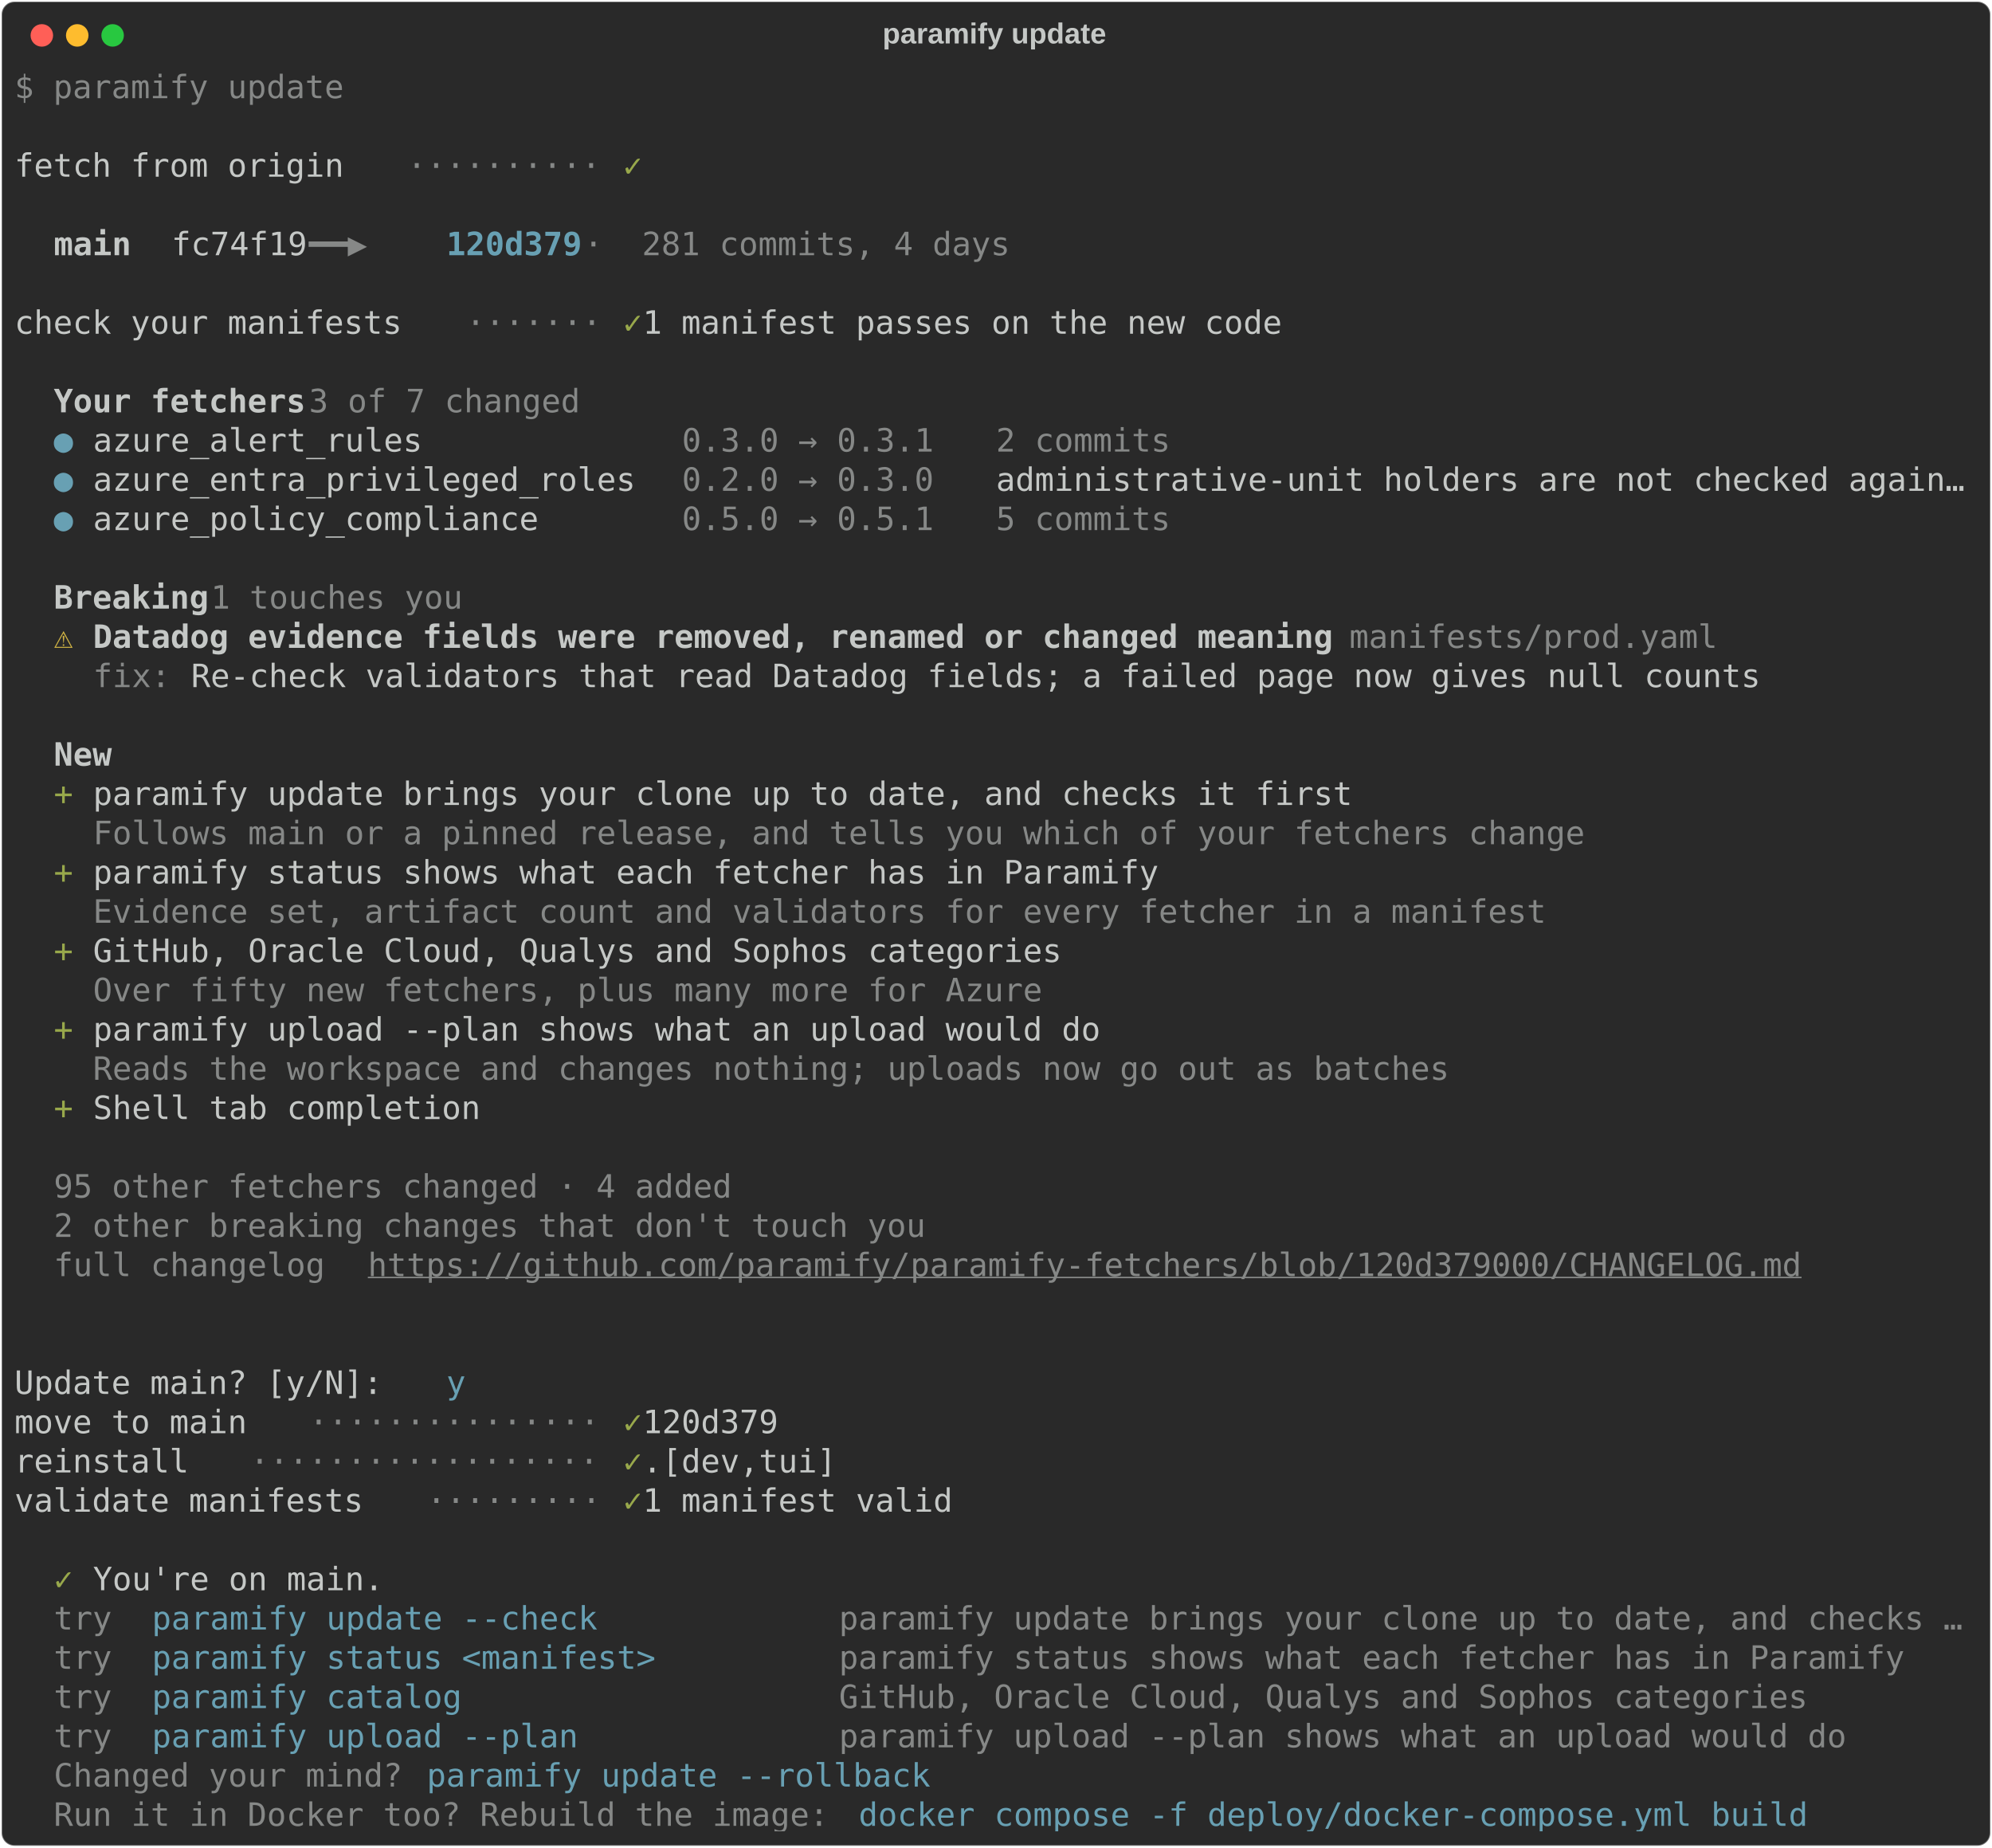
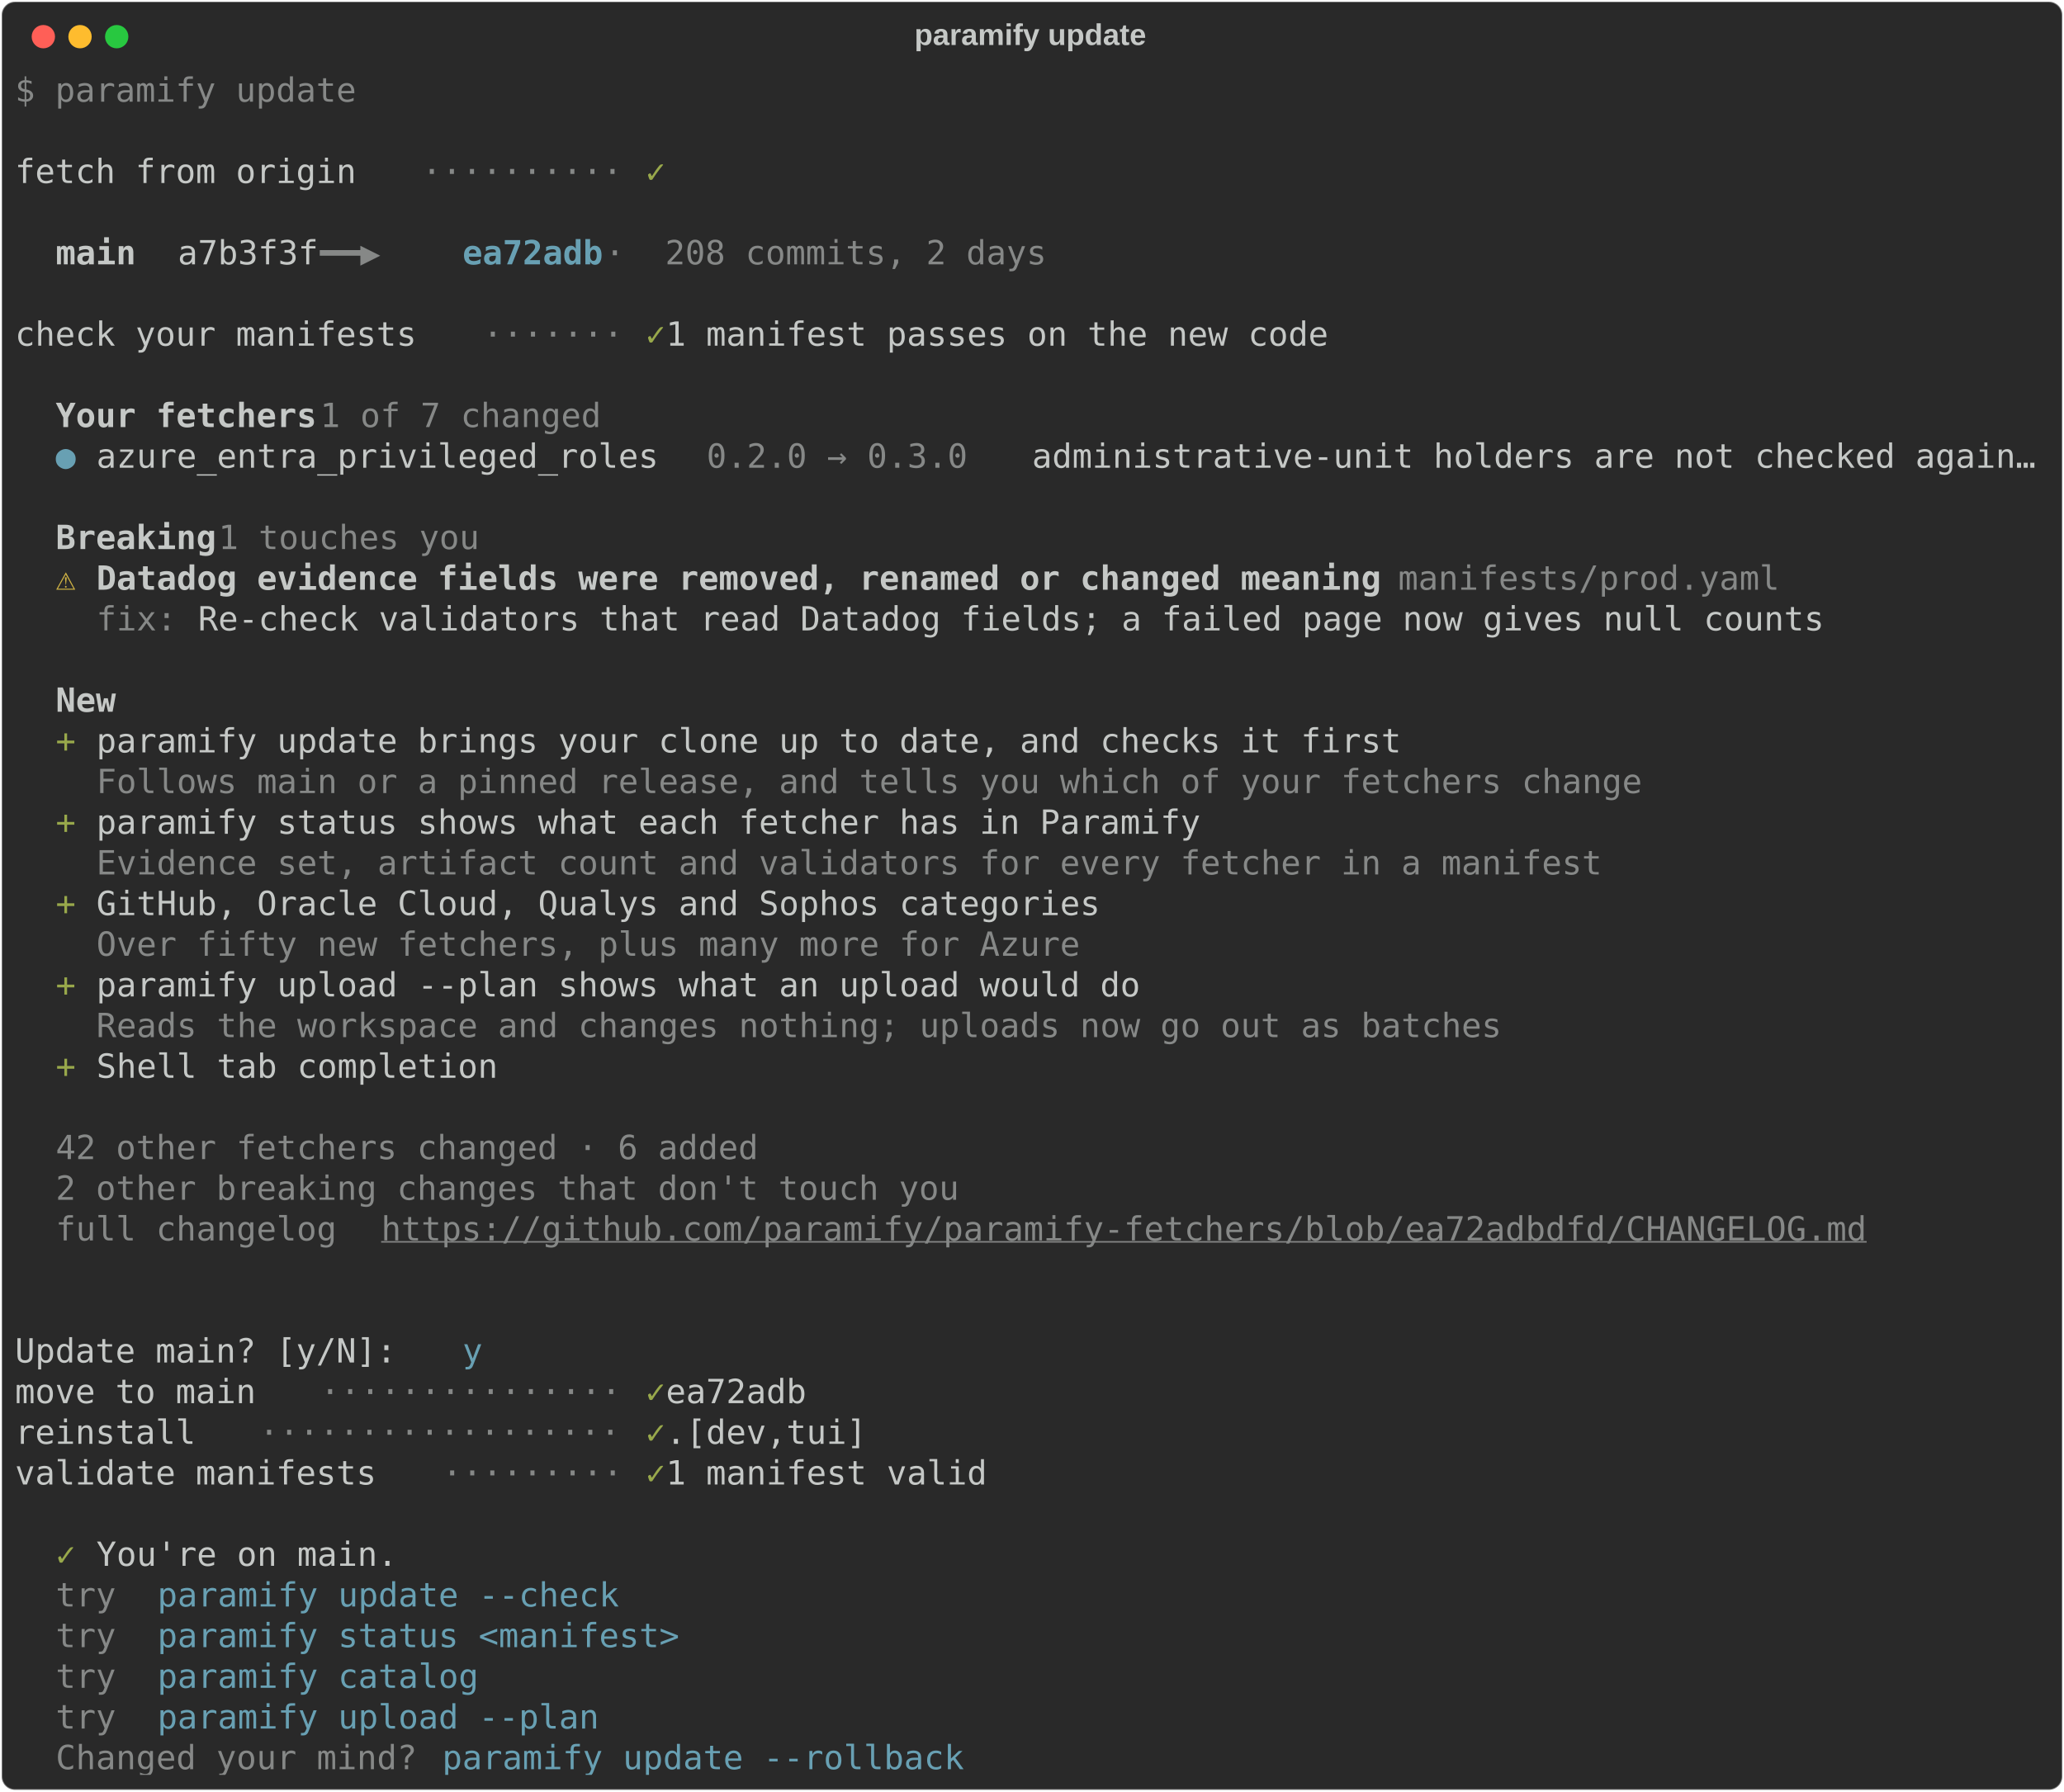
- <svg xmlns="http://www.w3.org/2000/svg" class="rich-terminal" viewBox="0 0 1238 1148.0">
+ <svg xmlns="http://www.w3.org/2000/svg" class="rich-terminal" viewBox="0 0 1238 1074.8">
  <style>

    @font-face {
        font-family: "Fira Code";
        src: local("FiraCode-Regular"),
                url("https://cdnjs.cloudflare.com/ajax/libs/firacode/6.2.0/woff2/FiraCode-Regular.woff2") format("woff2"),
                url("https://cdnjs.cloudflare.com/ajax/libs/firacode/6.2.0/woff/FiraCode-Regular.woff") format("woff");
        font-style: normal;
        font-weight: 400;
    }
    @font-face {
        font-family: "Fira Code";
        src: local("FiraCode-Bold"),
                url("https://cdnjs.cloudflare.com/ajax/libs/firacode/6.2.0/woff2/FiraCode-Bold.woff2") format("woff2"),
                url("https://cdnjs.cloudflare.com/ajax/libs/firacode/6.2.0/woff/FiraCode-Bold.woff") format("woff");
        font-style: bold;
        font-weight: 700;
    }

-     .terminal-2302776535-matrix {
+     .terminal-2883729042-matrix {
        font-family: Fira Code, monospace;
        font-size: 20px;
        line-height: 24.4px;
        font-variant-east-asian: full-width;
    }

-     .terminal-2302776535-title {
+     .terminal-2883729042-title {
        font-size: 18px;
        font-weight: bold;
        font-family: arial;
    }

-     .terminal-2302776535-r1 { fill: #868887 }
- .terminal-2302776535-r2 { fill: #c5c8c6 }
- .terminal-2302776535-r3 { fill: #98a84b }
- .terminal-2302776535-r4 { fill: #c5c8c6;font-weight: bold }
- .terminal-2302776535-r5 { fill: #68a0b3;font-weight: bold }
- .terminal-2302776535-r6 { fill: #68a0b3 }
- .terminal-2302776535-r7 { fill: #d0b344 }
- .terminal-2302776535-r8 { fill: #868887;text-decoration: underline; }
+     .terminal-2883729042-r1 { fill: #868887 }
+ .terminal-2883729042-r2 { fill: #c5c8c6 }
+ .terminal-2883729042-r3 { fill: #98a84b }
+ .terminal-2883729042-r4 { fill: #c5c8c6;font-weight: bold }
+ .terminal-2883729042-r5 { fill: #68a0b3;font-weight: bold }
+ .terminal-2883729042-r6 { fill: #68a0b3 }
+ .terminal-2883729042-r7 { fill: #d0b344 }
+ .terminal-2883729042-r8 { fill: #868887;text-decoration: underline; }
    </style>
  <defs>
-     <clipPath id="terminal-2302776535-clip-terminal">
-       <rect x="0" y="0" width="1219.0" height="1097.0" />
-     </clipPath>
-     <clipPath id="terminal-2302776535-line-0">
+     <clipPath id="terminal-2883729042-clip-terminal">
+       <rect x="0" y="0" width="1219.0" height="1023.8" />
+     </clipPath>
+     <clipPath id="terminal-2883729042-line-0">
      <rect x="0" y="1.5" width="1220" height="24.65" />
    </clipPath>
-     <clipPath id="terminal-2302776535-line-1">
+     <clipPath id="terminal-2883729042-line-1">
      <rect x="0" y="25.9" width="1220" height="24.65" />
    </clipPath>
-     <clipPath id="terminal-2302776535-line-2">
+     <clipPath id="terminal-2883729042-line-2">
      <rect x="0" y="50.3" width="1220" height="24.65" />
    </clipPath>
-     <clipPath id="terminal-2302776535-line-3">
+     <clipPath id="terminal-2883729042-line-3">
      <rect x="0" y="74.7" width="1220" height="24.65" />
    </clipPath>
-     <clipPath id="terminal-2302776535-line-4">
+     <clipPath id="terminal-2883729042-line-4">
      <rect x="0" y="99.1" width="1220" height="24.65" />
    </clipPath>
-     <clipPath id="terminal-2302776535-line-5">
+     <clipPath id="terminal-2883729042-line-5">
      <rect x="0" y="123.5" width="1220" height="24.65" />
    </clipPath>
-     <clipPath id="terminal-2302776535-line-6">
+     <clipPath id="terminal-2883729042-line-6">
      <rect x="0" y="147.9" width="1220" height="24.65" />
    </clipPath>
-     <clipPath id="terminal-2302776535-line-7">
+     <clipPath id="terminal-2883729042-line-7">
      <rect x="0" y="172.3" width="1220" height="24.65" />
    </clipPath>
-     <clipPath id="terminal-2302776535-line-8">
+     <clipPath id="terminal-2883729042-line-8">
      <rect x="0" y="196.7" width="1220" height="24.65" />
    </clipPath>
-     <clipPath id="terminal-2302776535-line-9">
+     <clipPath id="terminal-2883729042-line-9">
      <rect x="0" y="221.1" width="1220" height="24.65" />
    </clipPath>
-     <clipPath id="terminal-2302776535-line-10">
+     <clipPath id="terminal-2883729042-line-10">
      <rect x="0" y="245.5" width="1220" height="24.65" />
    </clipPath>
-     <clipPath id="terminal-2302776535-line-11">
+     <clipPath id="terminal-2883729042-line-11">
      <rect x="0" y="269.9" width="1220" height="24.65" />
    </clipPath>
-     <clipPath id="terminal-2302776535-line-12">
+     <clipPath id="terminal-2883729042-line-12">
      <rect x="0" y="294.3" width="1220" height="24.65" />
    </clipPath>
-     <clipPath id="terminal-2302776535-line-13">
+     <clipPath id="terminal-2883729042-line-13">
      <rect x="0" y="318.7" width="1220" height="24.65" />
    </clipPath>
-     <clipPath id="terminal-2302776535-line-14">
+     <clipPath id="terminal-2883729042-line-14">
      <rect x="0" y="343.1" width="1220" height="24.65" />
    </clipPath>
-     <clipPath id="terminal-2302776535-line-15">
+     <clipPath id="terminal-2883729042-line-15">
      <rect x="0" y="367.5" width="1220" height="24.65" />
    </clipPath>
-     <clipPath id="terminal-2302776535-line-16">
+     <clipPath id="terminal-2883729042-line-16">
      <rect x="0" y="391.9" width="1220" height="24.65" />
    </clipPath>
-     <clipPath id="terminal-2302776535-line-17">
+     <clipPath id="terminal-2883729042-line-17">
      <rect x="0" y="416.3" width="1220" height="24.65" />
    </clipPath>
-     <clipPath id="terminal-2302776535-line-18">
+     <clipPath id="terminal-2883729042-line-18">
      <rect x="0" y="440.7" width="1220" height="24.65" />
    </clipPath>
-     <clipPath id="terminal-2302776535-line-19">
+     <clipPath id="terminal-2883729042-line-19">
      <rect x="0" y="465.1" width="1220" height="24.65" />
    </clipPath>
-     <clipPath id="terminal-2302776535-line-20">
+     <clipPath id="terminal-2883729042-line-20">
      <rect x="0" y="489.5" width="1220" height="24.65" />
    </clipPath>
-     <clipPath id="terminal-2302776535-line-21">
+     <clipPath id="terminal-2883729042-line-21">
      <rect x="0" y="513.9" width="1220" height="24.65" />
    </clipPath>
-     <clipPath id="terminal-2302776535-line-22">
+     <clipPath id="terminal-2883729042-line-22">
      <rect x="0" y="538.3" width="1220" height="24.65" />
    </clipPath>
-     <clipPath id="terminal-2302776535-line-23">
+     <clipPath id="terminal-2883729042-line-23">
      <rect x="0" y="562.7" width="1220" height="24.65" />
    </clipPath>
-     <clipPath id="terminal-2302776535-line-24">
+     <clipPath id="terminal-2883729042-line-24">
      <rect x="0" y="587.1" width="1220" height="24.65" />
    </clipPath>
-     <clipPath id="terminal-2302776535-line-25">
+     <clipPath id="terminal-2883729042-line-25">
      <rect x="0" y="611.5" width="1220" height="24.65" />
    </clipPath>
-     <clipPath id="terminal-2302776535-line-26">
+     <clipPath id="terminal-2883729042-line-26">
      <rect x="0" y="635.9" width="1220" height="24.65" />
    </clipPath>
-     <clipPath id="terminal-2302776535-line-27">
+     <clipPath id="terminal-2883729042-line-27">
      <rect x="0" y="660.3" width="1220" height="24.65" />
    </clipPath>
-     <clipPath id="terminal-2302776535-line-28">
+     <clipPath id="terminal-2883729042-line-28">
      <rect x="0" y="684.7" width="1220" height="24.65" />
    </clipPath>
-     <clipPath id="terminal-2302776535-line-29">
+     <clipPath id="terminal-2883729042-line-29">
      <rect x="0" y="709.1" width="1220" height="24.65" />
    </clipPath>
-     <clipPath id="terminal-2302776535-line-30">
+     <clipPath id="terminal-2883729042-line-30">
      <rect x="0" y="733.5" width="1220" height="24.65" />
    </clipPath>
-     <clipPath id="terminal-2302776535-line-31">
+     <clipPath id="terminal-2883729042-line-31">
      <rect x="0" y="757.9" width="1220" height="24.65" />
    </clipPath>
-     <clipPath id="terminal-2302776535-line-32">
+     <clipPath id="terminal-2883729042-line-32">
      <rect x="0" y="782.3" width="1220" height="24.65" />
    </clipPath>
-     <clipPath id="terminal-2302776535-line-33">
+     <clipPath id="terminal-2883729042-line-33">
      <rect x="0" y="806.7" width="1220" height="24.65" />
    </clipPath>
-     <clipPath id="terminal-2302776535-line-34">
+     <clipPath id="terminal-2883729042-line-34">
      <rect x="0" y="831.1" width="1220" height="24.65" />
    </clipPath>
-     <clipPath id="terminal-2302776535-line-35">
+     <clipPath id="terminal-2883729042-line-35">
      <rect x="0" y="855.5" width="1220" height="24.65" />
    </clipPath>
-     <clipPath id="terminal-2302776535-line-36">
+     <clipPath id="terminal-2883729042-line-36">
      <rect x="0" y="879.9" width="1220" height="24.65" />
    </clipPath>
-     <clipPath id="terminal-2302776535-line-37">
+     <clipPath id="terminal-2883729042-line-37">
      <rect x="0" y="904.3" width="1220" height="24.65" />
    </clipPath>
-     <clipPath id="terminal-2302776535-line-38">
+     <clipPath id="terminal-2883729042-line-38">
      <rect x="0" y="928.7" width="1220" height="24.65" />
    </clipPath>
-     <clipPath id="terminal-2302776535-line-39">
+     <clipPath id="terminal-2883729042-line-39">
      <rect x="0" y="953.1" width="1220" height="24.65" />
    </clipPath>
-     <clipPath id="terminal-2302776535-line-40">
+     <clipPath id="terminal-2883729042-line-40">
      <rect x="0" y="977.5" width="1220" height="24.65" />
    </clipPath>
-     <clipPath id="terminal-2302776535-line-41">
-       <rect x="0" y="1001.9" width="1220" height="24.65" />
-     </clipPath>
-     <clipPath id="terminal-2302776535-line-42">
-       <rect x="0" y="1026.3" width="1220" height="24.65" />
-     </clipPath>
-     <clipPath id="terminal-2302776535-line-43">
-       <rect x="0" y="1050.7" width="1220" height="24.65" />
-     </clipPath>
  </defs>
-   <rect fill="#292929" stroke="rgba(255,255,255,0.35)" stroke-width="1" x="1" y="1" width="1236" height="1146" rx="8" />
-   <text class="terminal-2302776535-title" fill="#c5c8c6" text-anchor="middle" x="618" y="27">paramify update</text>
+   <rect fill="#292929" stroke="rgba(255,255,255,0.35)" stroke-width="1" x="1" y="1" width="1236" height="1072.8" rx="8" />
+   <text class="terminal-2883729042-title" fill="#c5c8c6" text-anchor="middle" x="618" y="27">paramify update</text>
  <g transform="translate(26,22)">
    <circle cx="0" cy="0" r="7" fill="#ff5f57" />
    <circle cx="22" cy="0" r="7" fill="#febc2e" />
    <circle cx="44" cy="0" r="7" fill="#28c840" />
  </g>
-   <g transform="translate(9, 41)" clip-path="url(#terminal-2302776535-clip-terminal)">
-     <g class="terminal-2302776535-matrix">
-       <text class="terminal-2302776535-r1" x="0" y="20" textLength="207.4" clip-path="url(#terminal-2302776535-line-0)">$ paramify update</text>
-       <text class="terminal-2302776535-r2" x="1220" y="20" textLength="12.2" clip-path="url(#terminal-2302776535-line-0)">
- </text>
-       <text class="terminal-2302776535-r2" x="1220" y="44.4" textLength="12.2" clip-path="url(#terminal-2302776535-line-1)">
- </text>
-       <text class="terminal-2302776535-r2" x="0" y="68.8" textLength="244" clip-path="url(#terminal-2302776535-line-2)">  fetch from origin </text>
-       <text class="terminal-2302776535-r1" x="244" y="68.8" textLength="134.2" clip-path="url(#terminal-2302776535-line-2)">·········· </text>
-       <text class="terminal-2302776535-r3" x="378.2" y="68.8" textLength="12.2" clip-path="url(#terminal-2302776535-line-2)">✓</text>
-       <text class="terminal-2302776535-r2" x="1220" y="68.8" textLength="12.2" clip-path="url(#terminal-2302776535-line-2)">
- </text>
-       <text class="terminal-2302776535-r2" x="1220" y="93.2" textLength="12.2" clip-path="url(#terminal-2302776535-line-3)">
- </text>
-       <text class="terminal-2302776535-r4" x="24.4" y="117.6" textLength="73.2" clip-path="url(#terminal-2302776535-line-4)">main  </text>
-       <text class="terminal-2302776535-r2" x="97.6" y="117.6" textLength="85.4" clip-path="url(#terminal-2302776535-line-4)">fc74f19</text>
-       <text class="terminal-2302776535-r1" x="183" y="117.6" textLength="85.4" clip-path="url(#terminal-2302776535-line-4)">  ━━▶  </text>
-       <text class="terminal-2302776535-r5" x="268.4" y="117.6" textLength="85.4" clip-path="url(#terminal-2302776535-line-4)">120d379</text>
-       <text class="terminal-2302776535-r1" x="353.8" y="117.6" textLength="305" clip-path="url(#terminal-2302776535-line-4)">   ·  281 commits, 4 days</text>
-       <text class="terminal-2302776535-r2" x="1220" y="117.6" textLength="12.2" clip-path="url(#terminal-2302776535-line-4)">
- </text>
-       <text class="terminal-2302776535-r2" x="1220" y="142" textLength="12.2" clip-path="url(#terminal-2302776535-line-5)">
- </text>
-       <text class="terminal-2302776535-r2" x="0" y="166.4" textLength="280.6" clip-path="url(#terminal-2302776535-line-6)">  check your manifests </text>
-       <text class="terminal-2302776535-r1" x="280.6" y="166.4" textLength="97.6" clip-path="url(#terminal-2302776535-line-6)">······· </text>
-       <text class="terminal-2302776535-r3" x="378.2" y="166.4" textLength="12.2" clip-path="url(#terminal-2302776535-line-6)">✓</text>
-       <text class="terminal-2302776535-r2" x="390.4" y="166.4" textLength="414.8" clip-path="url(#terminal-2302776535-line-6)"> 1 manifest passes on the new code</text>
-       <text class="terminal-2302776535-r2" x="1220" y="166.4" textLength="12.2" clip-path="url(#terminal-2302776535-line-6)">
- </text>
-       <text class="terminal-2302776535-r2" x="1220" y="190.8" textLength="12.2" clip-path="url(#terminal-2302776535-line-7)">
- </text>
-       <text class="terminal-2302776535-r4" x="24.4" y="215.2" textLength="158.6" clip-path="url(#terminal-2302776535-line-8)">Your fetchers</text>
-       <text class="terminal-2302776535-r1" x="183" y="215.2" textLength="207.4" clip-path="url(#terminal-2302776535-line-8)">   3 of 7 changed</text>
-       <text class="terminal-2302776535-r2" x="1220" y="215.2" textLength="12.2" clip-path="url(#terminal-2302776535-line-8)">
- </text>
-       <text class="terminal-2302776535-r6" x="24.4" y="239.6" textLength="24.4" clip-path="url(#terminal-2302776535-line-9)">● </text>
-       <text class="terminal-2302776535-r2" x="48.8" y="239.6" textLength="366" clip-path="url(#terminal-2302776535-line-9)">azure_alert_rules             </text>
-       <text class="terminal-2302776535-r1" x="414.8" y="239.6" textLength="195.2" clip-path="url(#terminal-2302776535-line-9)">0.3.0 → 0.3.1   </text>
-       <text class="terminal-2302776535-r1" x="610" y="239.6" textLength="109.8" clip-path="url(#terminal-2302776535-line-9)">2 commits</text>
-       <text class="terminal-2302776535-r2" x="1220" y="239.6" textLength="12.2" clip-path="url(#terminal-2302776535-line-9)">
- </text>
-       <text class="terminal-2302776535-r6" x="24.4" y="264" textLength="24.4" clip-path="url(#terminal-2302776535-line-10)">● </text>
-       <text class="terminal-2302776535-r2" x="48.8" y="264" textLength="366" clip-path="url(#terminal-2302776535-line-10)">azure_entra_privileged_roles  </text>
-       <text class="terminal-2302776535-r1" x="414.8" y="264" textLength="195.2" clip-path="url(#terminal-2302776535-line-10)">0.2.0 → 0.3.0   </text>
-       <text class="terminal-2302776535-r2" x="610" y="264" textLength="610" clip-path="url(#terminal-2302776535-line-10)">administrative-unit holders are not checked again…</text>
-       <text class="terminal-2302776535-r2" x="1220" y="264" textLength="12.2" clip-path="url(#terminal-2302776535-line-10)">
- </text>
-       <text class="terminal-2302776535-r6" x="24.4" y="288.4" textLength="24.4" clip-path="url(#terminal-2302776535-line-11)">● </text>
-       <text class="terminal-2302776535-r2" x="48.8" y="288.4" textLength="366" clip-path="url(#terminal-2302776535-line-11)">azure_policy_compliance       </text>
-       <text class="terminal-2302776535-r1" x="414.8" y="288.4" textLength="195.2" clip-path="url(#terminal-2302776535-line-11)">0.5.0 → 0.5.1   </text>
-       <text class="terminal-2302776535-r1" x="610" y="288.4" textLength="109.8" clip-path="url(#terminal-2302776535-line-11)">5 commits</text>
-       <text class="terminal-2302776535-r2" x="1220" y="288.4" textLength="12.2" clip-path="url(#terminal-2302776535-line-11)">
- </text>
-       <text class="terminal-2302776535-r2" x="1220" y="312.8" textLength="12.2" clip-path="url(#terminal-2302776535-line-12)">
- </text>
-       <text class="terminal-2302776535-r4" x="24.4" y="337.2" textLength="97.6" clip-path="url(#terminal-2302776535-line-13)">Breaking</text>
-       <text class="terminal-2302776535-r1" x="122" y="337.2" textLength="195.2" clip-path="url(#terminal-2302776535-line-13)">   1 touches you</text>
-       <text class="terminal-2302776535-r2" x="1220" y="337.2" textLength="12.2" clip-path="url(#terminal-2302776535-line-13)">
- </text>
-       <text class="terminal-2302776535-r7" x="24.4" y="361.6" textLength="24.4" clip-path="url(#terminal-2302776535-line-14)">⚠ </text>
-       <text class="terminal-2302776535-r4" x="48.8" y="361.6" textLength="780.8" clip-path="url(#terminal-2302776535-line-14)">Datadog evidence fields were removed, renamed or changed meaning</text>
-       <text class="terminal-2302776535-r1" x="829.6" y="361.6" textLength="268.4" clip-path="url(#terminal-2302776535-line-14)">   manifests/prod.yaml</text>
-       <text class="terminal-2302776535-r2" x="1220" y="361.6" textLength="12.2" clip-path="url(#terminal-2302776535-line-14)">
- </text>
-       <text class="terminal-2302776535-r1" x="48.8" y="386" textLength="61" clip-path="url(#terminal-2302776535-line-15)">fix: </text>
-       <text class="terminal-2302776535-r2" x="109.8" y="386" textLength="988.2" clip-path="url(#terminal-2302776535-line-15)">Re-check validators that read Datadog fields; a failed page now gives null counts</text>
-       <text class="terminal-2302776535-r2" x="1220" y="386" textLength="12.2" clip-path="url(#terminal-2302776535-line-15)">
- </text>
-       <text class="terminal-2302776535-r2" x="1220" y="410.4" textLength="12.2" clip-path="url(#terminal-2302776535-line-16)">
- </text>
-       <text class="terminal-2302776535-r4" x="24.4" y="434.8" textLength="36.6" clip-path="url(#terminal-2302776535-line-17)">New</text>
-       <text class="terminal-2302776535-r2" x="1220" y="434.8" textLength="12.2" clip-path="url(#terminal-2302776535-line-17)">
- </text>
-       <text class="terminal-2302776535-r3" x="24.4" y="459.2" textLength="24.4" clip-path="url(#terminal-2302776535-line-18)">+ </text>
-       <text class="terminal-2302776535-r2" x="48.8" y="459.2" textLength="793" clip-path="url(#terminal-2302776535-line-18)">paramify update brings your clone up to date, and checks it first</text>
-       <text class="terminal-2302776535-r2" x="1220" y="459.2" textLength="12.2" clip-path="url(#terminal-2302776535-line-18)">
- </text>
-       <text class="terminal-2302776535-r1" x="48.8" y="483.6" textLength="939.4" clip-path="url(#terminal-2302776535-line-19)">Follows main or a pinned release, and tells you which of your fetchers change</text>
-       <text class="terminal-2302776535-r2" x="1220" y="483.6" textLength="12.2" clip-path="url(#terminal-2302776535-line-19)">
- </text>
-       <text class="terminal-2302776535-r3" x="24.4" y="508" textLength="24.4" clip-path="url(#terminal-2302776535-line-20)">+ </text>
-       <text class="terminal-2302776535-r2" x="48.8" y="508" textLength="671" clip-path="url(#terminal-2302776535-line-20)">paramify status shows what each fetcher has in Paramify</text>
-       <text class="terminal-2302776535-r2" x="1220" y="508" textLength="12.2" clip-path="url(#terminal-2302776535-line-20)">
- </text>
-       <text class="terminal-2302776535-r1" x="48.8" y="532.4" textLength="915" clip-path="url(#terminal-2302776535-line-21)">Evidence set, artifact count and validators for every fetcher in a manifest</text>
-       <text class="terminal-2302776535-r2" x="1220" y="532.4" textLength="12.2" clip-path="url(#terminal-2302776535-line-21)">
- </text>
-       <text class="terminal-2302776535-r3" x="24.4" y="556.8" textLength="24.4" clip-path="url(#terminal-2302776535-line-22)">+ </text>
-       <text class="terminal-2302776535-r2" x="48.8" y="556.8" textLength="610" clip-path="url(#terminal-2302776535-line-22)">GitHub, Oracle Cloud, Qualys and Sophos categories</text>
-       <text class="terminal-2302776535-r2" x="1220" y="556.8" textLength="12.2" clip-path="url(#terminal-2302776535-line-22)">
- </text>
-       <text class="terminal-2302776535-r1" x="48.8" y="581.2" textLength="597.8" clip-path="url(#terminal-2302776535-line-23)">Over fifty new fetchers, plus many more for Azure</text>
-       <text class="terminal-2302776535-r2" x="1220" y="581.2" textLength="12.2" clip-path="url(#terminal-2302776535-line-23)">
- </text>
-       <text class="terminal-2302776535-r3" x="24.4" y="605.6" textLength="24.4" clip-path="url(#terminal-2302776535-line-24)">+ </text>
-       <text class="terminal-2302776535-r2" x="48.8" y="605.6" textLength="634.4" clip-path="url(#terminal-2302776535-line-24)">paramify upload --plan shows what an upload would do</text>
-       <text class="terminal-2302776535-r2" x="1220" y="605.6" textLength="12.2" clip-path="url(#terminal-2302776535-line-24)">
- </text>
-       <text class="terminal-2302776535-r1" x="48.8" y="630" textLength="854" clip-path="url(#terminal-2302776535-line-25)">Reads the workspace and changes nothing; uploads now go out as batches</text>
-       <text class="terminal-2302776535-r2" x="1220" y="630" textLength="12.2" clip-path="url(#terminal-2302776535-line-25)">
- </text>
-       <text class="terminal-2302776535-r3" x="24.4" y="654.4" textLength="24.4" clip-path="url(#terminal-2302776535-line-26)">+ </text>
-       <text class="terminal-2302776535-r2" x="48.8" y="654.4" textLength="244" clip-path="url(#terminal-2302776535-line-26)">Shell tab completion</text>
-       <text class="terminal-2302776535-r2" x="1220" y="654.4" textLength="12.2" clip-path="url(#terminal-2302776535-line-26)">
- </text>
-       <text class="terminal-2302776535-r2" x="1220" y="678.8" textLength="12.2" clip-path="url(#terminal-2302776535-line-27)">
- </text>
-       <text class="terminal-2302776535-r1" x="24.4" y="703.2" textLength="427" clip-path="url(#terminal-2302776535-line-28)">95 other fetchers changed · 4 added</text>
-       <text class="terminal-2302776535-r2" x="1220" y="703.2" textLength="12.2" clip-path="url(#terminal-2302776535-line-28)">
- </text>
-       <text class="terminal-2302776535-r1" x="24.4" y="727.6" textLength="549" clip-path="url(#terminal-2302776535-line-29)">2 other breaking changes that don't touch you</text>
-       <text class="terminal-2302776535-r2" x="1220" y="727.6" textLength="12.2" clip-path="url(#terminal-2302776535-line-29)">
- </text>
-       <text class="terminal-2302776535-r1" x="24.4" y="752" textLength="195.2" clip-path="url(#terminal-2302776535-line-30)">full changelog  </text>
-       <text class="terminal-2302776535-r8" x="219.6" y="752" textLength="902.8" clip-path="url(#terminal-2302776535-line-30)">https://github.com/paramify/paramify-fetchers/blob/120d379000/CHANGELOG.md</text>
-       <text class="terminal-2302776535-r2" x="1220" y="752" textLength="12.2" clip-path="url(#terminal-2302776535-line-30)">
- </text>
-       <text class="terminal-2302776535-r2" x="1220" y="776.4" textLength="12.2" clip-path="url(#terminal-2302776535-line-31)">
- </text>
-       <text class="terminal-2302776535-r2" x="1220" y="800.8" textLength="12.2" clip-path="url(#terminal-2302776535-line-32)">
- </text>
-       <text class="terminal-2302776535-r2" x="0" y="825.2" textLength="268.4" clip-path="url(#terminal-2302776535-line-33)">  Update main? [y/N]: </text>
-       <text class="terminal-2302776535-r6" x="268.4" y="825.2" textLength="12.2" clip-path="url(#terminal-2302776535-line-33)">y</text>
-       <text class="terminal-2302776535-r2" x="1220" y="825.2" textLength="12.2" clip-path="url(#terminal-2302776535-line-33)">
- </text>
-       <text class="terminal-2302776535-r2" x="0" y="849.6" textLength="183" clip-path="url(#terminal-2302776535-line-34)">  move to main </text>
-       <text class="terminal-2302776535-r1" x="183" y="849.6" textLength="195.2" clip-path="url(#terminal-2302776535-line-34)">··············· </text>
-       <text class="terminal-2302776535-r3" x="378.2" y="849.6" textLength="12.2" clip-path="url(#terminal-2302776535-line-34)">✓</text>
-       <text class="terminal-2302776535-r2" x="390.4" y="849.6" textLength="97.6" clip-path="url(#terminal-2302776535-line-34)"> 120d379</text>
-       <text class="terminal-2302776535-r2" x="1220" y="849.6" textLength="12.2" clip-path="url(#terminal-2302776535-line-34)">
- </text>
-       <text class="terminal-2302776535-r2" x="0" y="874" textLength="146.4" clip-path="url(#terminal-2302776535-line-35)">  reinstall </text>
-       <text class="terminal-2302776535-r1" x="146.4" y="874" textLength="231.8" clip-path="url(#terminal-2302776535-line-35)">·················· </text>
-       <text class="terminal-2302776535-r3" x="378.2" y="874" textLength="12.2" clip-path="url(#terminal-2302776535-line-35)">✓</text>
-       <text class="terminal-2302776535-r2" x="390.4" y="874" textLength="134.2" clip-path="url(#terminal-2302776535-line-35)"> .[dev,tui]</text>
-       <text class="terminal-2302776535-r2" x="1220" y="874" textLength="12.2" clip-path="url(#terminal-2302776535-line-35)">
- </text>
-       <text class="terminal-2302776535-r2" x="0" y="898.4" textLength="256.2" clip-path="url(#terminal-2302776535-line-36)">  validate manifests </text>
-       <text class="terminal-2302776535-r1" x="256.2" y="898.4" textLength="122" clip-path="url(#terminal-2302776535-line-36)">········· </text>
-       <text class="terminal-2302776535-r3" x="378.2" y="898.4" textLength="12.2" clip-path="url(#terminal-2302776535-line-36)">✓</text>
-       <text class="terminal-2302776535-r2" x="390.4" y="898.4" textLength="207.4" clip-path="url(#terminal-2302776535-line-36)"> 1 manifest valid</text>
-       <text class="terminal-2302776535-r2" x="1220" y="898.4" textLength="12.2" clip-path="url(#terminal-2302776535-line-36)">
- </text>
-       <text class="terminal-2302776535-r2" x="1220" y="922.8" textLength="12.2" clip-path="url(#terminal-2302776535-line-37)">
- </text>
-       <text class="terminal-2302776535-r3" x="24.4" y="947.2" textLength="24.4" clip-path="url(#terminal-2302776535-line-38)">✓ </text>
-       <text class="terminal-2302776535-r2" x="48.8" y="947.2" textLength="183" clip-path="url(#terminal-2302776535-line-38)">You're on main.</text>
-       <text class="terminal-2302776535-r2" x="1220" y="947.2" textLength="12.2" clip-path="url(#terminal-2302776535-line-38)">
- </text>
-       <text class="terminal-2302776535-r1" x="24.4" y="971.6" textLength="61" clip-path="url(#terminal-2302776535-line-39)">try  </text>
-       <text class="terminal-2302776535-r6" x="85.4" y="971.6" textLength="427" clip-path="url(#terminal-2302776535-line-39)">paramify update --check            </text>
-       <text class="terminal-2302776535-r1" x="512.4" y="971.6" textLength="707.6" clip-path="url(#terminal-2302776535-line-39)">paramify update brings your clone up to date, and checks …</text>
-       <text class="terminal-2302776535-r2" x="1220" y="971.6" textLength="12.2" clip-path="url(#terminal-2302776535-line-39)">
- </text>
-       <text class="terminal-2302776535-r1" x="24.4" y="996" textLength="61" clip-path="url(#terminal-2302776535-line-40)">try  </text>
-       <text class="terminal-2302776535-r6" x="85.4" y="996" textLength="427" clip-path="url(#terminal-2302776535-line-40)">paramify status &lt;manifest&gt;         </text>
-       <text class="terminal-2302776535-r1" x="512.4" y="996" textLength="671" clip-path="url(#terminal-2302776535-line-40)">paramify status shows what each fetcher has in Paramify</text>
-       <text class="terminal-2302776535-r2" x="1220" y="996" textLength="12.2" clip-path="url(#terminal-2302776535-line-40)">
- </text>
-       <text class="terminal-2302776535-r1" x="24.4" y="1020.4" textLength="61" clip-path="url(#terminal-2302776535-line-41)">try  </text>
-       <text class="terminal-2302776535-r6" x="85.4" y="1020.4" textLength="427" clip-path="url(#terminal-2302776535-line-41)">paramify catalog                   </text>
-       <text class="terminal-2302776535-r1" x="512.4" y="1020.4" textLength="610" clip-path="url(#terminal-2302776535-line-41)">GitHub, Oracle Cloud, Qualys and Sophos categories</text>
-       <text class="terminal-2302776535-r2" x="1220" y="1020.4" textLength="12.2" clip-path="url(#terminal-2302776535-line-41)">
- </text>
-       <text class="terminal-2302776535-r1" x="24.4" y="1044.8" textLength="61" clip-path="url(#terminal-2302776535-line-42)">try  </text>
-       <text class="terminal-2302776535-r6" x="85.4" y="1044.8" textLength="427" clip-path="url(#terminal-2302776535-line-42)">paramify upload --plan             </text>
-       <text class="terminal-2302776535-r1" x="512.4" y="1044.8" textLength="634.4" clip-path="url(#terminal-2302776535-line-42)">paramify upload --plan shows what an upload would do</text>
-       <text class="terminal-2302776535-r2" x="1220" y="1044.8" textLength="12.2" clip-path="url(#terminal-2302776535-line-42)">
- </text>
-       <text class="terminal-2302776535-r1" x="24.4" y="1069.2" textLength="231.8" clip-path="url(#terminal-2302776535-line-43)">Changed your mind? </text>
-       <text class="terminal-2302776535-r6" x="256.2" y="1069.2" textLength="317.2" clip-path="url(#terminal-2302776535-line-43)">paramify update --rollback</text>
-       <text class="terminal-2302776535-r2" x="1220" y="1069.2" textLength="12.2" clip-path="url(#terminal-2302776535-line-43)">
- </text>
-       <text class="terminal-2302776535-r1" x="24.4" y="1093.6" textLength="500.2" clip-path="url(#terminal-2302776535-line-44)">Run it in Docker too? Rebuild the image: </text>
-       <text class="terminal-2302776535-r6" x="524.6" y="1093.6" textLength="597.8" clip-path="url(#terminal-2302776535-line-44)">docker compose -f deploy/docker-compose.yml build</text>
-       <text class="terminal-2302776535-r2" x="1220" y="1093.6" textLength="12.2" clip-path="url(#terminal-2302776535-line-44)">
+   <g transform="translate(9, 41)" clip-path="url(#terminal-2883729042-clip-terminal)">
+     <g class="terminal-2883729042-matrix">
+       <text class="terminal-2883729042-r1" x="0" y="20" textLength="207.4" clip-path="url(#terminal-2883729042-line-0)">$ paramify update</text>
+       <text class="terminal-2883729042-r2" x="1220" y="20" textLength="12.2" clip-path="url(#terminal-2883729042-line-0)">
+ </text>
+       <text class="terminal-2883729042-r2" x="1220" y="44.4" textLength="12.2" clip-path="url(#terminal-2883729042-line-1)">
+ </text>
+       <text class="terminal-2883729042-r2" x="0" y="68.8" textLength="244" clip-path="url(#terminal-2883729042-line-2)">  fetch from origin </text>
+       <text class="terminal-2883729042-r1" x="244" y="68.8" textLength="134.2" clip-path="url(#terminal-2883729042-line-2)">·········· </text>
+       <text class="terminal-2883729042-r3" x="378.2" y="68.8" textLength="12.2" clip-path="url(#terminal-2883729042-line-2)">✓</text>
+       <text class="terminal-2883729042-r2" x="1220" y="68.8" textLength="12.2" clip-path="url(#terminal-2883729042-line-2)">
+ </text>
+       <text class="terminal-2883729042-r2" x="1220" y="93.2" textLength="12.2" clip-path="url(#terminal-2883729042-line-3)">
+ </text>
+       <text class="terminal-2883729042-r4" x="24.4" y="117.6" textLength="73.2" clip-path="url(#terminal-2883729042-line-4)">main  </text>
+       <text class="terminal-2883729042-r2" x="97.6" y="117.6" textLength="85.4" clip-path="url(#terminal-2883729042-line-4)">a7b3f3f</text>
+       <text class="terminal-2883729042-r1" x="183" y="117.6" textLength="85.4" clip-path="url(#terminal-2883729042-line-4)">  ━━▶  </text>
+       <text class="terminal-2883729042-r5" x="268.4" y="117.6" textLength="85.4" clip-path="url(#terminal-2883729042-line-4)">ea72adb</text>
+       <text class="terminal-2883729042-r1" x="353.8" y="117.6" textLength="305" clip-path="url(#terminal-2883729042-line-4)">   ·  208 commits, 2 days</text>
+       <text class="terminal-2883729042-r2" x="1220" y="117.6" textLength="12.2" clip-path="url(#terminal-2883729042-line-4)">
+ </text>
+       <text class="terminal-2883729042-r2" x="1220" y="142" textLength="12.2" clip-path="url(#terminal-2883729042-line-5)">
+ </text>
+       <text class="terminal-2883729042-r2" x="0" y="166.4" textLength="280.6" clip-path="url(#terminal-2883729042-line-6)">  check your manifests </text>
+       <text class="terminal-2883729042-r1" x="280.6" y="166.4" textLength="97.6" clip-path="url(#terminal-2883729042-line-6)">······· </text>
+       <text class="terminal-2883729042-r3" x="378.2" y="166.4" textLength="12.2" clip-path="url(#terminal-2883729042-line-6)">✓</text>
+       <text class="terminal-2883729042-r2" x="390.4" y="166.4" textLength="414.8" clip-path="url(#terminal-2883729042-line-6)"> 1 manifest passes on the new code</text>
+       <text class="terminal-2883729042-r2" x="1220" y="166.4" textLength="12.2" clip-path="url(#terminal-2883729042-line-6)">
+ </text>
+       <text class="terminal-2883729042-r2" x="1220" y="190.8" textLength="12.2" clip-path="url(#terminal-2883729042-line-7)">
+ </text>
+       <text class="terminal-2883729042-r4" x="24.4" y="215.2" textLength="158.6" clip-path="url(#terminal-2883729042-line-8)">Your fetchers</text>
+       <text class="terminal-2883729042-r1" x="183" y="215.2" textLength="207.4" clip-path="url(#terminal-2883729042-line-8)">   1 of 7 changed</text>
+       <text class="terminal-2883729042-r2" x="1220" y="215.2" textLength="12.2" clip-path="url(#terminal-2883729042-line-8)">
+ </text>
+       <text class="terminal-2883729042-r6" x="24.4" y="239.6" textLength="24.4" clip-path="url(#terminal-2883729042-line-9)">● </text>
+       <text class="terminal-2883729042-r2" x="48.8" y="239.6" textLength="366" clip-path="url(#terminal-2883729042-line-9)">azure_entra_privileged_roles  </text>
+       <text class="terminal-2883729042-r1" x="414.8" y="239.6" textLength="195.2" clip-path="url(#terminal-2883729042-line-9)">0.2.0 → 0.3.0   </text>
+       <text class="terminal-2883729042-r2" x="610" y="239.6" textLength="610" clip-path="url(#terminal-2883729042-line-9)">administrative-unit holders are not checked again…</text>
+       <text class="terminal-2883729042-r2" x="1220" y="239.6" textLength="12.2" clip-path="url(#terminal-2883729042-line-9)">
+ </text>
+       <text class="terminal-2883729042-r2" x="1220" y="264" textLength="12.2" clip-path="url(#terminal-2883729042-line-10)">
+ </text>
+       <text class="terminal-2883729042-r4" x="24.4" y="288.4" textLength="97.6" clip-path="url(#terminal-2883729042-line-11)">Breaking</text>
+       <text class="terminal-2883729042-r1" x="122" y="288.4" textLength="195.2" clip-path="url(#terminal-2883729042-line-11)">   1 touches you</text>
+       <text class="terminal-2883729042-r2" x="1220" y="288.4" textLength="12.2" clip-path="url(#terminal-2883729042-line-11)">
+ </text>
+       <text class="terminal-2883729042-r7" x="24.4" y="312.8" textLength="24.4" clip-path="url(#terminal-2883729042-line-12)">⚠ </text>
+       <text class="terminal-2883729042-r4" x="48.8" y="312.8" textLength="780.8" clip-path="url(#terminal-2883729042-line-12)">Datadog evidence fields were removed, renamed or changed meaning</text>
+       <text class="terminal-2883729042-r1" x="829.6" y="312.8" textLength="268.4" clip-path="url(#terminal-2883729042-line-12)">   manifests/prod.yaml</text>
+       <text class="terminal-2883729042-r2" x="1220" y="312.8" textLength="12.2" clip-path="url(#terminal-2883729042-line-12)">
+ </text>
+       <text class="terminal-2883729042-r1" x="48.8" y="337.2" textLength="61" clip-path="url(#terminal-2883729042-line-13)">fix: </text>
+       <text class="terminal-2883729042-r2" x="109.8" y="337.2" textLength="988.2" clip-path="url(#terminal-2883729042-line-13)">Re-check validators that read Datadog fields; a failed page now gives null counts</text>
+       <text class="terminal-2883729042-r2" x="1220" y="337.2" textLength="12.2" clip-path="url(#terminal-2883729042-line-13)">
+ </text>
+       <text class="terminal-2883729042-r2" x="1220" y="361.6" textLength="12.2" clip-path="url(#terminal-2883729042-line-14)">
+ </text>
+       <text class="terminal-2883729042-r4" x="24.4" y="386" textLength="36.6" clip-path="url(#terminal-2883729042-line-15)">New</text>
+       <text class="terminal-2883729042-r2" x="1220" y="386" textLength="12.2" clip-path="url(#terminal-2883729042-line-15)">
+ </text>
+       <text class="terminal-2883729042-r3" x="24.4" y="410.4" textLength="24.4" clip-path="url(#terminal-2883729042-line-16)">+ </text>
+       <text class="terminal-2883729042-r2" x="48.8" y="410.4" textLength="793" clip-path="url(#terminal-2883729042-line-16)">paramify update brings your clone up to date, and checks it first</text>
+       <text class="terminal-2883729042-r2" x="1220" y="410.4" textLength="12.2" clip-path="url(#terminal-2883729042-line-16)">
+ </text>
+       <text class="terminal-2883729042-r1" x="48.8" y="434.8" textLength="939.4" clip-path="url(#terminal-2883729042-line-17)">Follows main or a pinned release, and tells you which of your fetchers change</text>
+       <text class="terminal-2883729042-r2" x="1220" y="434.8" textLength="12.2" clip-path="url(#terminal-2883729042-line-17)">
+ </text>
+       <text class="terminal-2883729042-r3" x="24.4" y="459.2" textLength="24.4" clip-path="url(#terminal-2883729042-line-18)">+ </text>
+       <text class="terminal-2883729042-r2" x="48.8" y="459.2" textLength="671" clip-path="url(#terminal-2883729042-line-18)">paramify status shows what each fetcher has in Paramify</text>
+       <text class="terminal-2883729042-r2" x="1220" y="459.2" textLength="12.2" clip-path="url(#terminal-2883729042-line-18)">
+ </text>
+       <text class="terminal-2883729042-r1" x="48.8" y="483.6" textLength="915" clip-path="url(#terminal-2883729042-line-19)">Evidence set, artifact count and validators for every fetcher in a manifest</text>
+       <text class="terminal-2883729042-r2" x="1220" y="483.6" textLength="12.2" clip-path="url(#terminal-2883729042-line-19)">
+ </text>
+       <text class="terminal-2883729042-r3" x="24.4" y="508" textLength="24.4" clip-path="url(#terminal-2883729042-line-20)">+ </text>
+       <text class="terminal-2883729042-r2" x="48.8" y="508" textLength="610" clip-path="url(#terminal-2883729042-line-20)">GitHub, Oracle Cloud, Qualys and Sophos categories</text>
+       <text class="terminal-2883729042-r2" x="1220" y="508" textLength="12.2" clip-path="url(#terminal-2883729042-line-20)">
+ </text>
+       <text class="terminal-2883729042-r1" x="48.8" y="532.4" textLength="597.8" clip-path="url(#terminal-2883729042-line-21)">Over fifty new fetchers, plus many more for Azure</text>
+       <text class="terminal-2883729042-r2" x="1220" y="532.4" textLength="12.2" clip-path="url(#terminal-2883729042-line-21)">
+ </text>
+       <text class="terminal-2883729042-r3" x="24.4" y="556.8" textLength="24.4" clip-path="url(#terminal-2883729042-line-22)">+ </text>
+       <text class="terminal-2883729042-r2" x="48.8" y="556.8" textLength="634.4" clip-path="url(#terminal-2883729042-line-22)">paramify upload --plan shows what an upload would do</text>
+       <text class="terminal-2883729042-r2" x="1220" y="556.8" textLength="12.2" clip-path="url(#terminal-2883729042-line-22)">
+ </text>
+       <text class="terminal-2883729042-r1" x="48.8" y="581.2" textLength="854" clip-path="url(#terminal-2883729042-line-23)">Reads the workspace and changes nothing; uploads now go out as batches</text>
+       <text class="terminal-2883729042-r2" x="1220" y="581.2" textLength="12.2" clip-path="url(#terminal-2883729042-line-23)">
+ </text>
+       <text class="terminal-2883729042-r3" x="24.4" y="605.6" textLength="24.4" clip-path="url(#terminal-2883729042-line-24)">+ </text>
+       <text class="terminal-2883729042-r2" x="48.8" y="605.6" textLength="244" clip-path="url(#terminal-2883729042-line-24)">Shell tab completion</text>
+       <text class="terminal-2883729042-r2" x="1220" y="605.6" textLength="12.2" clip-path="url(#terminal-2883729042-line-24)">
+ </text>
+       <text class="terminal-2883729042-r2" x="1220" y="630" textLength="12.2" clip-path="url(#terminal-2883729042-line-25)">
+ </text>
+       <text class="terminal-2883729042-r1" x="24.4" y="654.4" textLength="427" clip-path="url(#terminal-2883729042-line-26)">42 other fetchers changed · 6 added</text>
+       <text class="terminal-2883729042-r2" x="1220" y="654.4" textLength="12.2" clip-path="url(#terminal-2883729042-line-26)">
+ </text>
+       <text class="terminal-2883729042-r1" x="24.4" y="678.8" textLength="549" clip-path="url(#terminal-2883729042-line-27)">2 other breaking changes that don't touch you</text>
+       <text class="terminal-2883729042-r2" x="1220" y="678.8" textLength="12.2" clip-path="url(#terminal-2883729042-line-27)">
+ </text>
+       <text class="terminal-2883729042-r1" x="24.4" y="703.2" textLength="195.2" clip-path="url(#terminal-2883729042-line-28)">full changelog  </text>
+       <text class="terminal-2883729042-r8" x="219.6" y="703.2" textLength="902.8" clip-path="url(#terminal-2883729042-line-28)">https://github.com/paramify/paramify-fetchers/blob/ea72adbdfd/CHANGELOG.md</text>
+       <text class="terminal-2883729042-r2" x="1220" y="703.2" textLength="12.2" clip-path="url(#terminal-2883729042-line-28)">
+ </text>
+       <text class="terminal-2883729042-r2" x="1220" y="727.6" textLength="12.2" clip-path="url(#terminal-2883729042-line-29)">
+ </text>
+       <text class="terminal-2883729042-r2" x="1220" y="752" textLength="12.2" clip-path="url(#terminal-2883729042-line-30)">
+ </text>
+       <text class="terminal-2883729042-r2" x="0" y="776.4" textLength="268.4" clip-path="url(#terminal-2883729042-line-31)">  Update main? [y/N]: </text>
+       <text class="terminal-2883729042-r6" x="268.4" y="776.4" textLength="12.2" clip-path="url(#terminal-2883729042-line-31)">y</text>
+       <text class="terminal-2883729042-r2" x="1220" y="776.4" textLength="12.2" clip-path="url(#terminal-2883729042-line-31)">
+ </text>
+       <text class="terminal-2883729042-r2" x="0" y="800.8" textLength="183" clip-path="url(#terminal-2883729042-line-32)">  move to main </text>
+       <text class="terminal-2883729042-r1" x="183" y="800.8" textLength="195.2" clip-path="url(#terminal-2883729042-line-32)">··············· </text>
+       <text class="terminal-2883729042-r3" x="378.2" y="800.8" textLength="12.2" clip-path="url(#terminal-2883729042-line-32)">✓</text>
+       <text class="terminal-2883729042-r2" x="390.4" y="800.8" textLength="97.6" clip-path="url(#terminal-2883729042-line-32)"> ea72adb</text>
+       <text class="terminal-2883729042-r2" x="1220" y="800.8" textLength="12.2" clip-path="url(#terminal-2883729042-line-32)">
+ </text>
+       <text class="terminal-2883729042-r2" x="0" y="825.2" textLength="146.4" clip-path="url(#terminal-2883729042-line-33)">  reinstall </text>
+       <text class="terminal-2883729042-r1" x="146.4" y="825.2" textLength="231.8" clip-path="url(#terminal-2883729042-line-33)">·················· </text>
+       <text class="terminal-2883729042-r3" x="378.2" y="825.2" textLength="12.2" clip-path="url(#terminal-2883729042-line-33)">✓</text>
+       <text class="terminal-2883729042-r2" x="390.4" y="825.2" textLength="134.2" clip-path="url(#terminal-2883729042-line-33)"> .[dev,tui]</text>
+       <text class="terminal-2883729042-r2" x="1220" y="825.2" textLength="12.2" clip-path="url(#terminal-2883729042-line-33)">
+ </text>
+       <text class="terminal-2883729042-r2" x="0" y="849.6" textLength="256.2" clip-path="url(#terminal-2883729042-line-34)">  validate manifests </text>
+       <text class="terminal-2883729042-r1" x="256.2" y="849.6" textLength="122" clip-path="url(#terminal-2883729042-line-34)">········· </text>
+       <text class="terminal-2883729042-r3" x="378.2" y="849.6" textLength="12.2" clip-path="url(#terminal-2883729042-line-34)">✓</text>
+       <text class="terminal-2883729042-r2" x="390.4" y="849.6" textLength="207.4" clip-path="url(#terminal-2883729042-line-34)"> 1 manifest valid</text>
+       <text class="terminal-2883729042-r2" x="1220" y="849.6" textLength="12.2" clip-path="url(#terminal-2883729042-line-34)">
+ </text>
+       <text class="terminal-2883729042-r2" x="1220" y="874" textLength="12.2" clip-path="url(#terminal-2883729042-line-35)">
+ </text>
+       <text class="terminal-2883729042-r3" x="24.4" y="898.4" textLength="24.4" clip-path="url(#terminal-2883729042-line-36)">✓ </text>
+       <text class="terminal-2883729042-r2" x="48.8" y="898.4" textLength="183" clip-path="url(#terminal-2883729042-line-36)">You're on main.</text>
+       <text class="terminal-2883729042-r2" x="1220" y="898.4" textLength="12.2" clip-path="url(#terminal-2883729042-line-36)">
+ </text>
+       <text class="terminal-2883729042-r1" x="24.4" y="922.8" textLength="61" clip-path="url(#terminal-2883729042-line-37)">try  </text>
+       <text class="terminal-2883729042-r6" x="85.4" y="922.8" textLength="280.6" clip-path="url(#terminal-2883729042-line-37)">paramify update --check</text>
+       <text class="terminal-2883729042-r2" x="1220" y="922.8" textLength="12.2" clip-path="url(#terminal-2883729042-line-37)">
+ </text>
+       <text class="terminal-2883729042-r1" x="24.4" y="947.2" textLength="61" clip-path="url(#terminal-2883729042-line-38)">try  </text>
+       <text class="terminal-2883729042-r6" x="85.4" y="947.2" textLength="317.2" clip-path="url(#terminal-2883729042-line-38)">paramify status &lt;manifest&gt;</text>
+       <text class="terminal-2883729042-r2" x="1220" y="947.2" textLength="12.2" clip-path="url(#terminal-2883729042-line-38)">
+ </text>
+       <text class="terminal-2883729042-r1" x="24.4" y="971.6" textLength="61" clip-path="url(#terminal-2883729042-line-39)">try  </text>
+       <text class="terminal-2883729042-r6" x="85.4" y="971.6" textLength="195.2" clip-path="url(#terminal-2883729042-line-39)">paramify catalog</text>
+       <text class="terminal-2883729042-r2" x="1220" y="971.6" textLength="12.2" clip-path="url(#terminal-2883729042-line-39)">
+ </text>
+       <text class="terminal-2883729042-r1" x="24.4" y="996" textLength="61" clip-path="url(#terminal-2883729042-line-40)">try  </text>
+       <text class="terminal-2883729042-r6" x="85.4" y="996" textLength="268.4" clip-path="url(#terminal-2883729042-line-40)">paramify upload --plan</text>
+       <text class="terminal-2883729042-r2" x="1220" y="996" textLength="12.2" clip-path="url(#terminal-2883729042-line-40)">
+ </text>
+       <text class="terminal-2883729042-r1" x="24.4" y="1020.4" textLength="231.8" clip-path="url(#terminal-2883729042-line-41)">Changed your mind? </text>
+       <text class="terminal-2883729042-r6" x="256.2" y="1020.4" textLength="317.2" clip-path="url(#terminal-2883729042-line-41)">paramify update --rollback</text>
+       <text class="terminal-2883729042-r2" x="1220" y="1020.4" textLength="12.2" clip-path="url(#terminal-2883729042-line-41)">
</text>
    </g>
  </g>
</svg>
